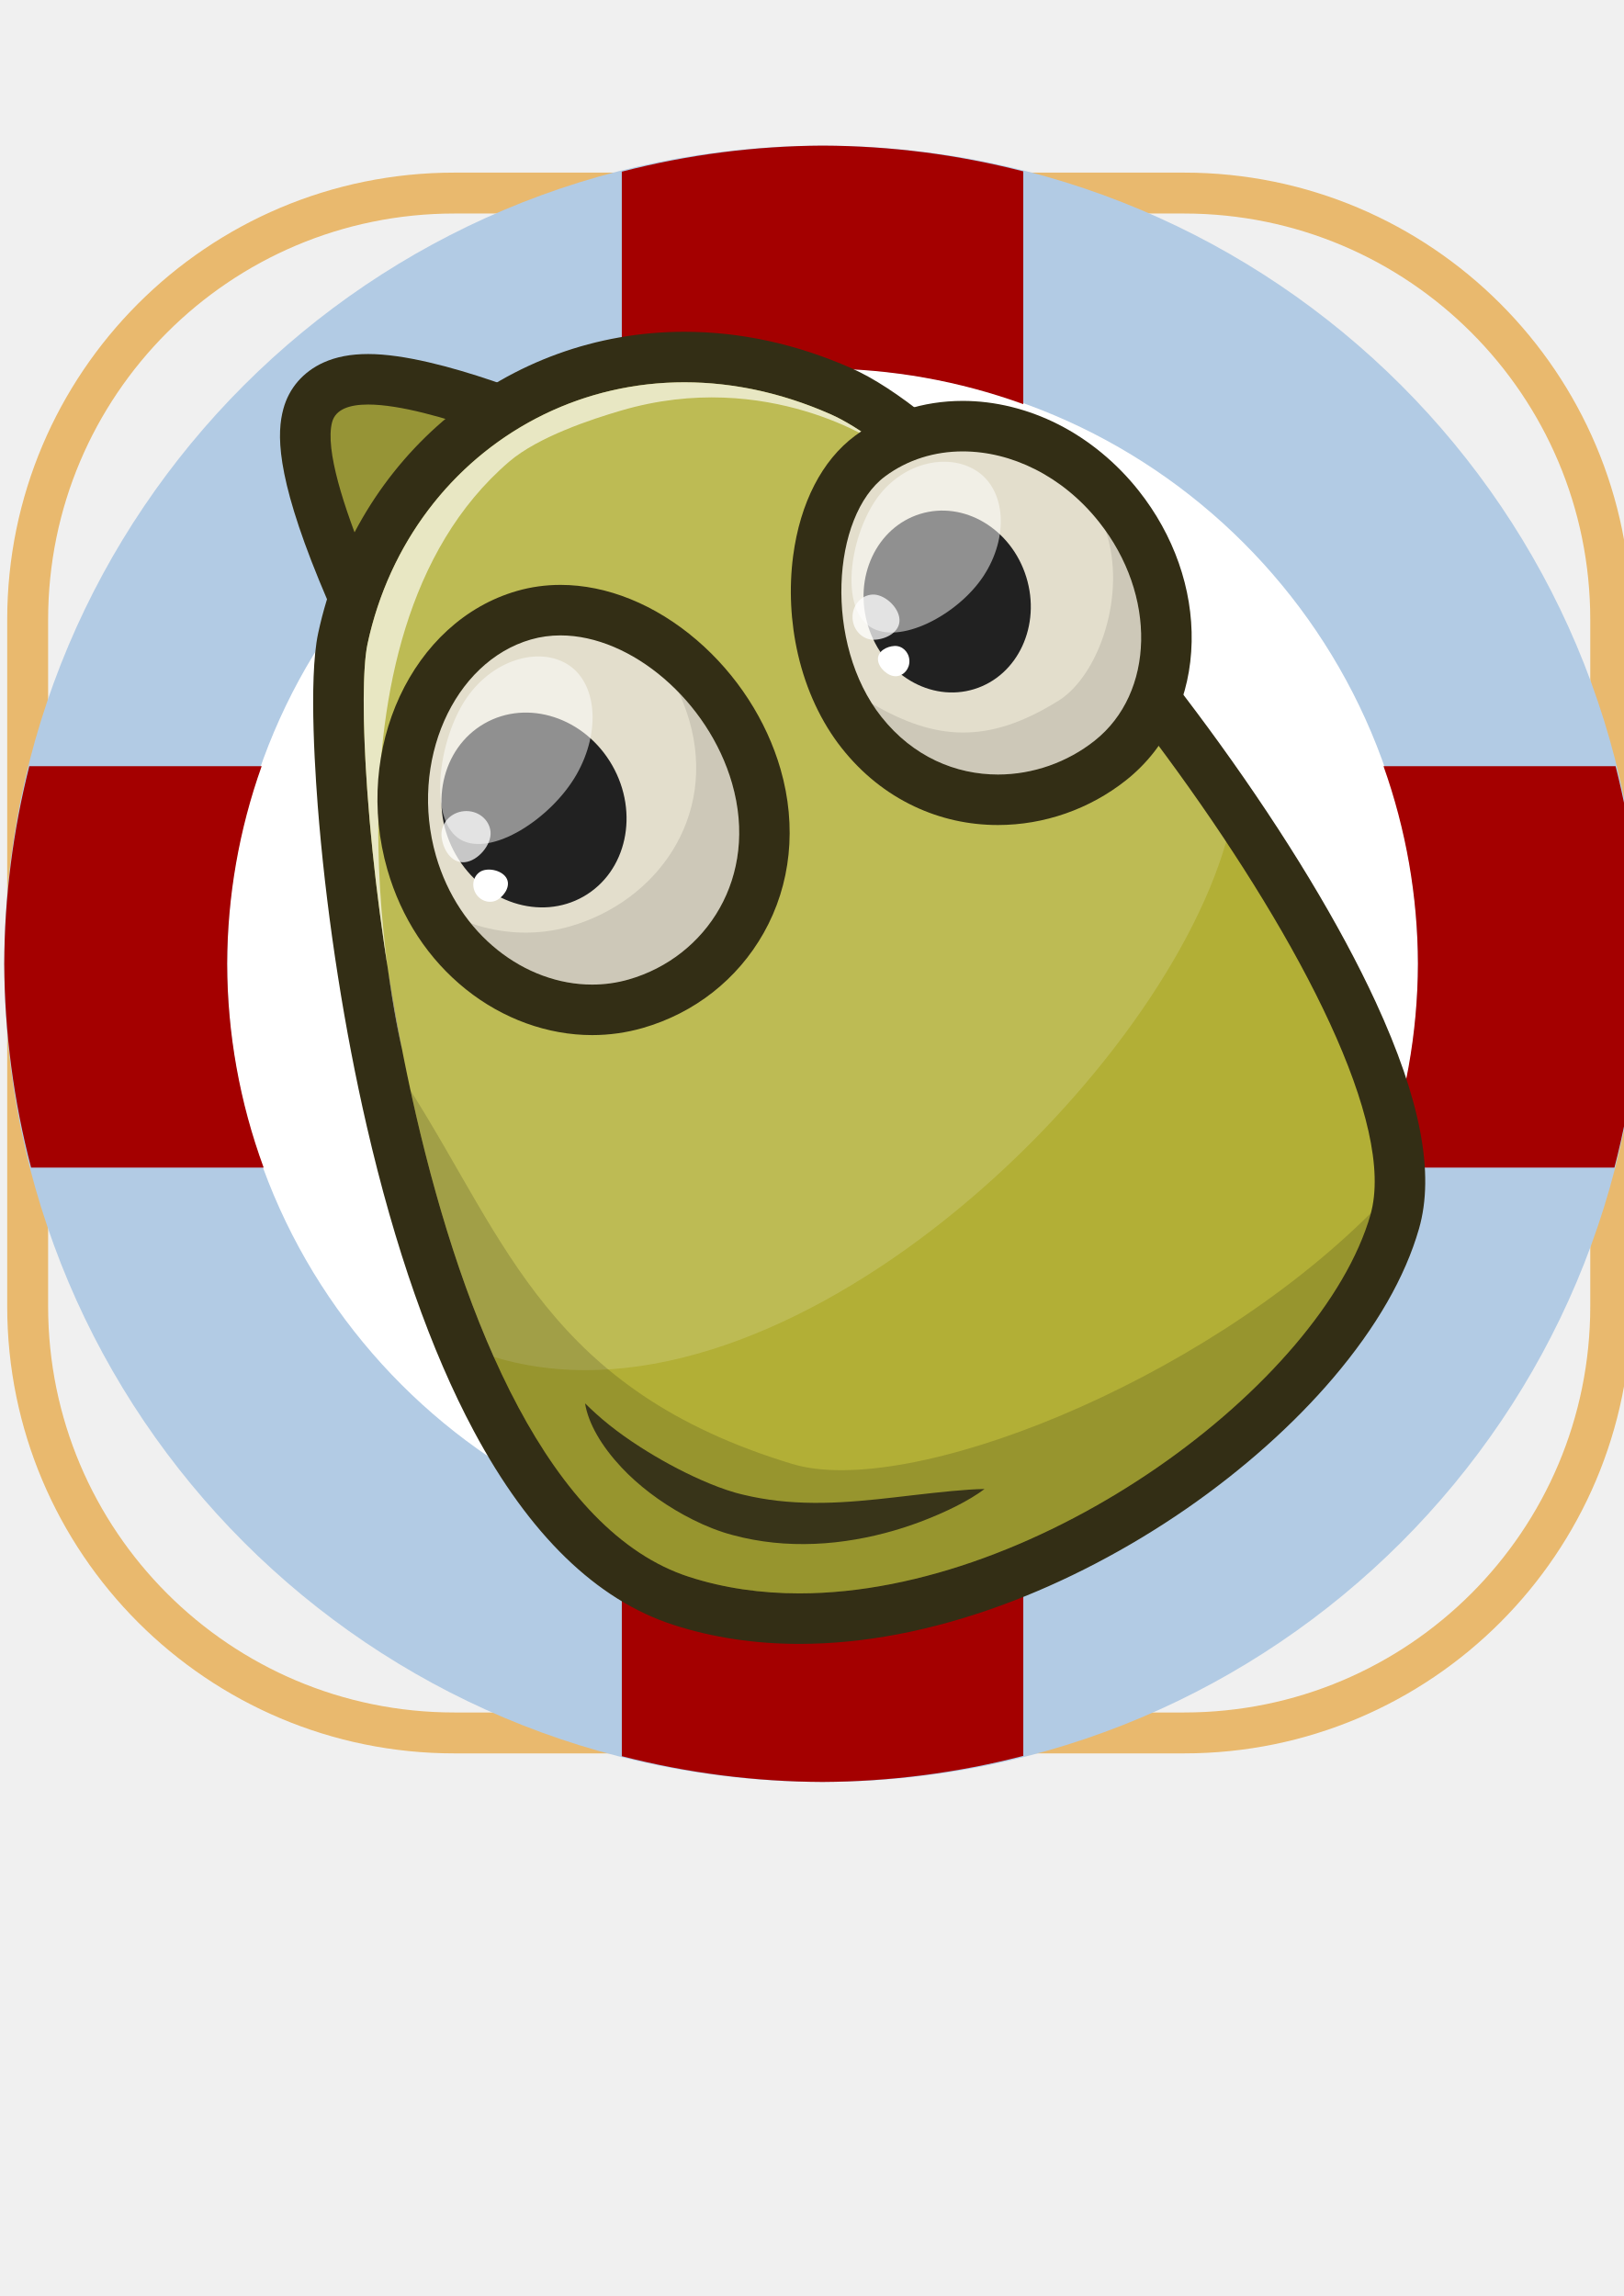
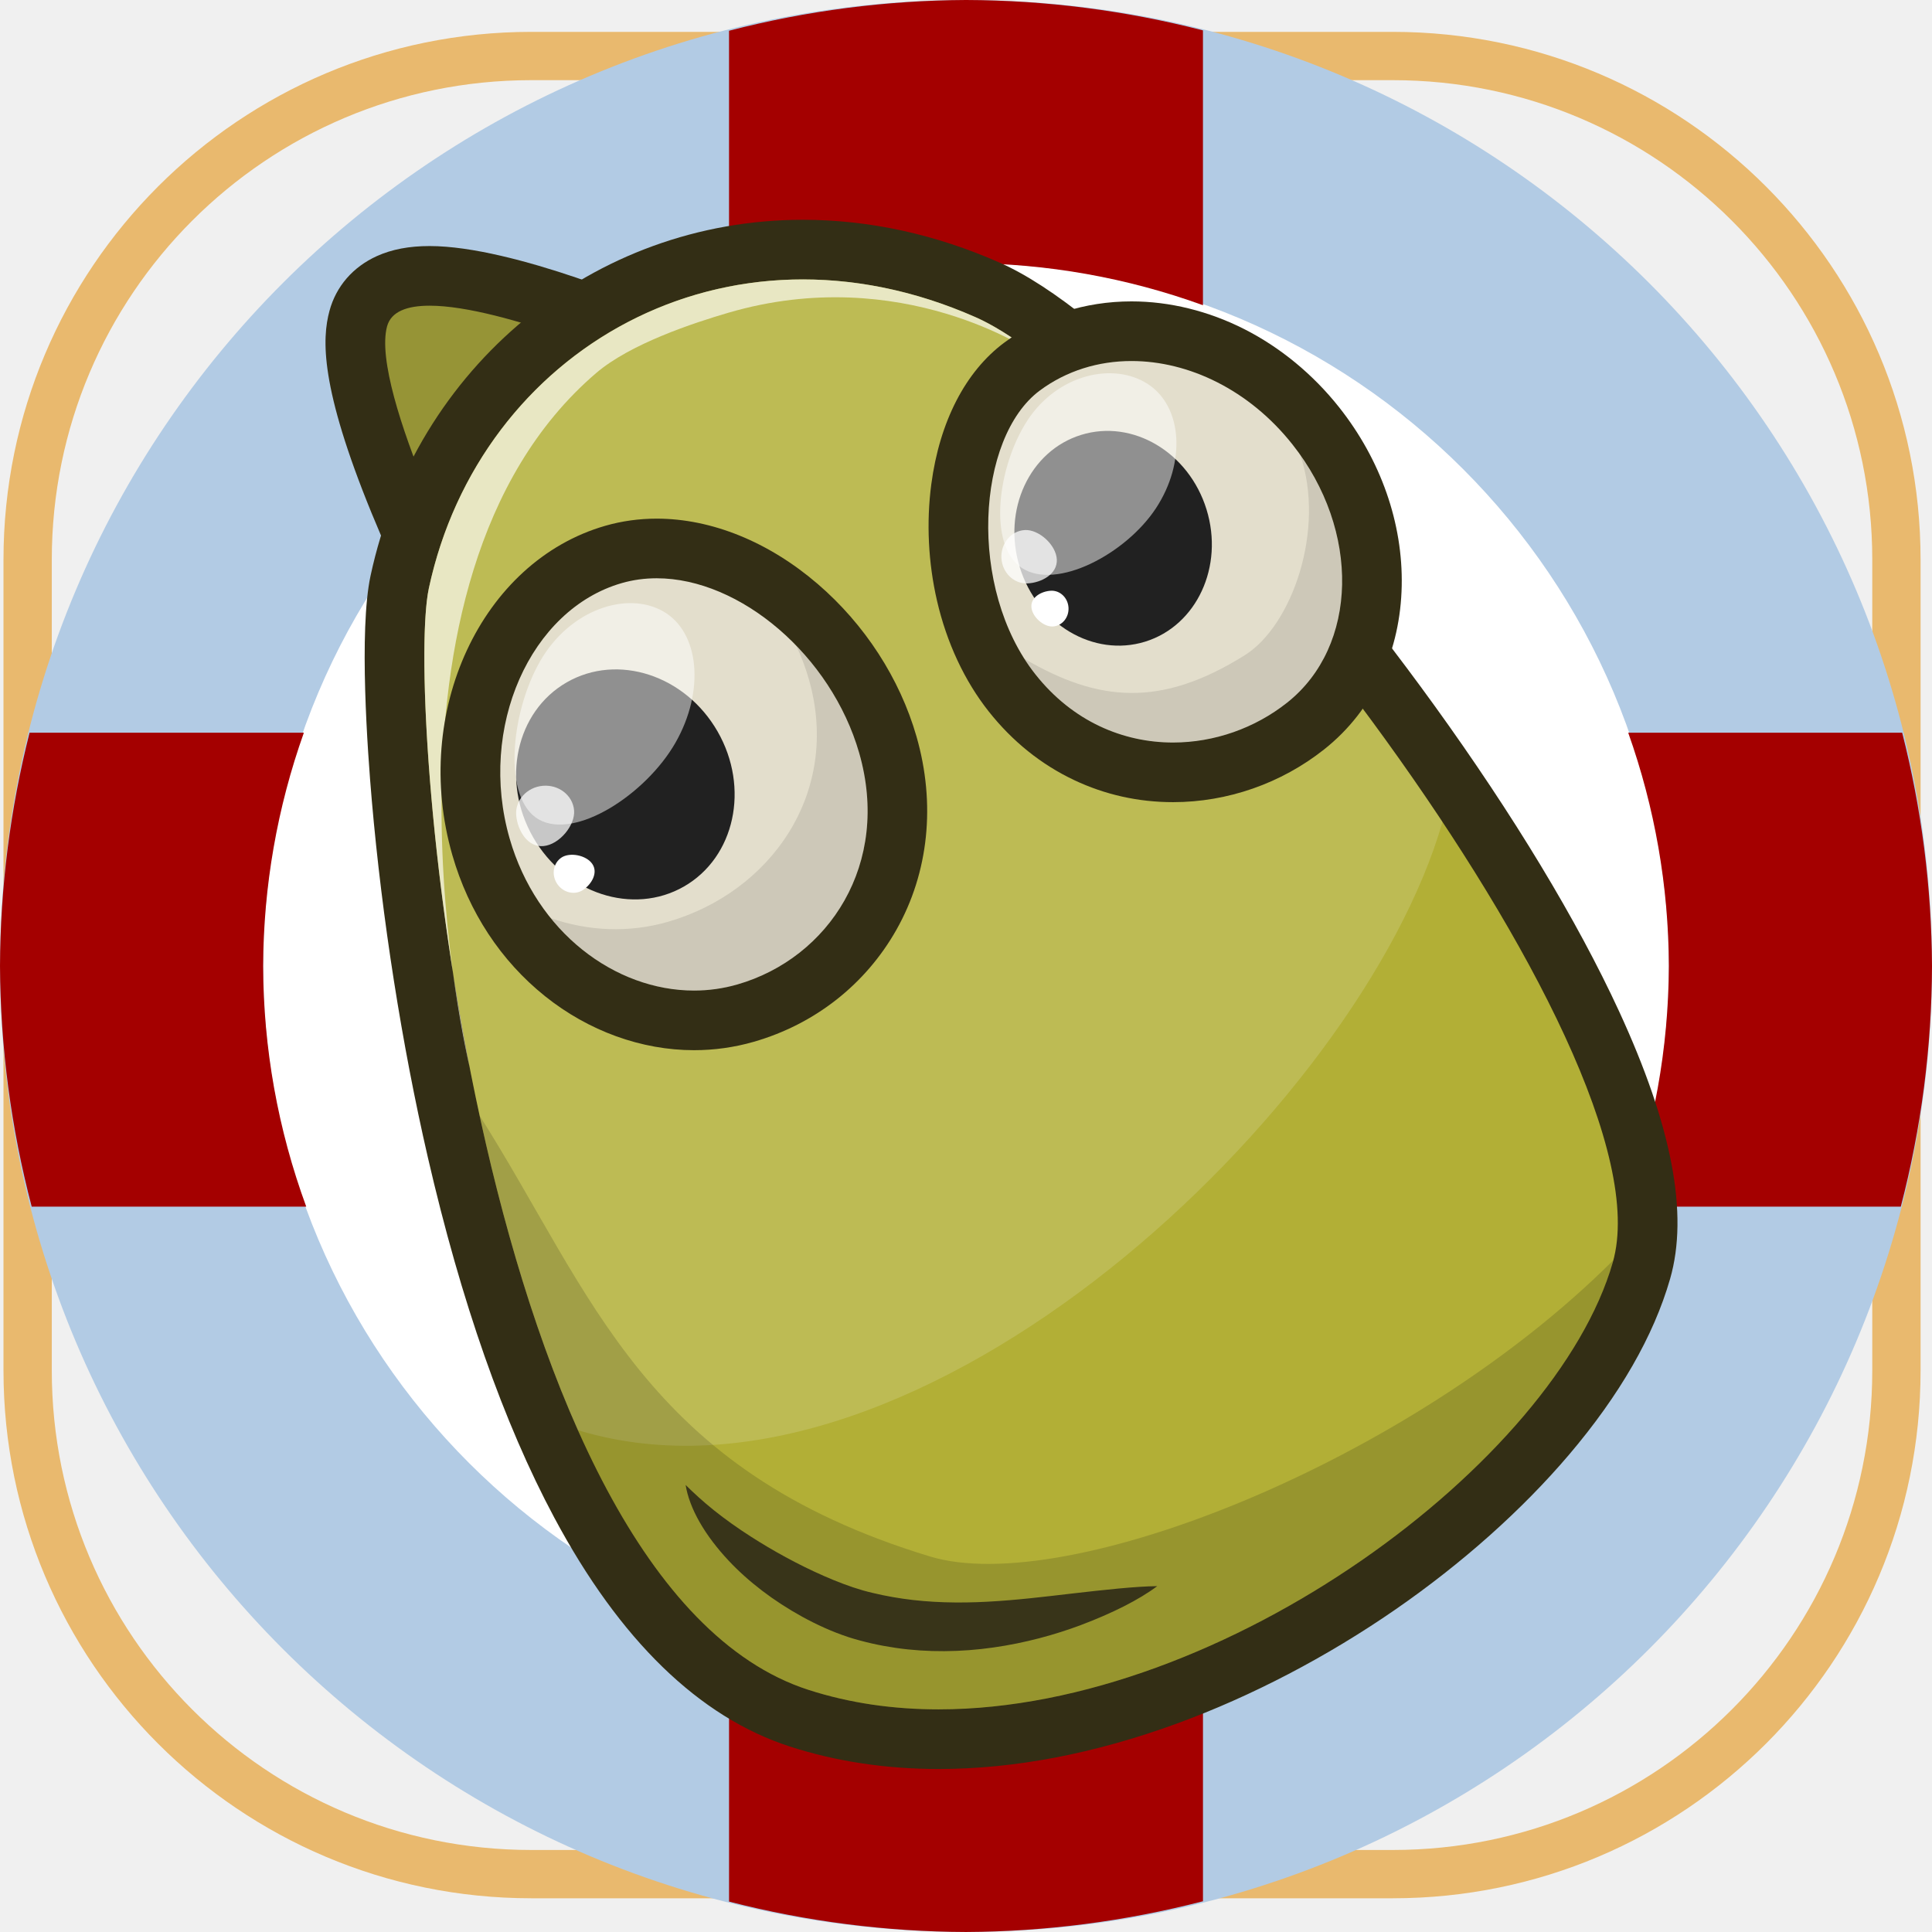
- <svg xmlns="http://www.w3.org/2000/svg" xmlns:xlink="http://www.w3.org/1999/xlink" width="210mm" height="297mm" viewBox="0 0 210 297" version="1.1" id="svg1511">
+ <svg xmlns="http://www.w3.org/2000/svg" xmlns:xlink="http://www.w3.org/1999/xlink" width="800" height="800" viewBox="0 0 211.667 211.667" version="1.1" id="svg1511">
  <defs id="defs1505">
    <linearGradient id="linearGradient3681">
      <stop style="stop-color:#2e3436;stop-opacity:1;" offset="0" id="stop3677" />
      <stop style="stop-color:#2e3436;stop-opacity:0;" offset="1" id="stop3679" />
    </linearGradient>
    <radialGradient gradientTransform="translate(607.0269,456.9016)" id="SVGID_1_" cx="964.327" cy="687.806" r="219.767" gradientUnits="userSpaceOnUse">
      <stop offset="0" style="stop-color:#7B51A1" id="stop382" />
      <stop offset="1" style="stop-color:#533273" id="stop384" />
    </radialGradient>
    <radialGradient id="SVGID_2_" cx="1236.002" cy="766.133" r="205.778" gradientTransform="matrix(-0.9865,-0.1635,-0.1635,0.9865,2830.932,628.349)" gradientUnits="userSpaceOnUse">
      <stop offset="0" style="stop-color:#7B51A1" id="stop511" />
      <stop offset="1" style="stop-color:#533273" id="stop513" />
    </radialGradient>
-     <radialGradient xlink:href="#linearGradient3681" id="radialGradient3683" cx="426.735" cy="150.345" fx="426.735" fy="150.345" r="103.238" gradientTransform="matrix(0.9754785,0,0,0.9754785,322.9604,28.73136)" gradientUnits="userSpaceOnUse" />
+     <radialGradient xlink:href="#linearGradient3681" id="radialGradient3683" cx="426.735" cy="150.345" fx="426.735" fy="150.345" r="103.238" gradientTransform="matrix(0.9754785,0,0,0.9754785,323.4972,47.10721)" gradientUnits="userSpaceOnUse" />
  </defs>
-   <g id="layer1">
-     <g id="g3774" transform="matrix(1.028905,0,0,1.028905,9.333922,-17.11253)" style="stroke-width:0.972">
+   <g id="layer1" transform="translate(0,-85.33334)">
+     <g id="g3774" transform="matrix(1.028905,0,0,1.028905,8.783632,49.38304)" style="stroke-width:0.972">
      <rect rx="53.634" ry="53.634" y="40.905" x="-5.594" height="193.594" width="198.99" id="rect3732" style="opacity:1;fill:none;fill-opacity:1;fill-rule:nonzero;stroke:#e9b96e;stroke-width:5.143;stroke-linejoin:round;stroke-miterlimit:4;stroke-dasharray:none;stroke-dashoffset:0;stroke-opacity:1" />
      <g style="stroke-width:0.975" transform="matrix(0.9963388,0,0,0.9963388,0.3453371,0.5045162)" id="g3730">
        <ellipse style="opacity:1;fill:#ffffff;fill-opacity:1;fill-rule:nonzero;stroke:none;stroke-width:0.516;stroke-linejoin:round;stroke-miterlimit:4;stroke-dasharray:none;stroke-dashoffset:0;stroke-opacity:1" id="path3723" cx="98.111" cy="133.278" rx="96.768" ry="97.27" />
        <g style="stroke-width:0.975" id="g3688" transform="translate(-332.4121,-12.54484)">
          <path id="path3593-9-3" d="M 426.735,47.107 A 103.238,103.238 0 0 0 323.497,150.345 103.238,103.238 0 0 0 426.735,253.583 103.238,103.238 0 0 0 529.973,150.345 103.238,103.238 0 0 0 426.735,47.107 Z m 0,28.121 a 75.116,75.116 0 0 1 75.116,75.116 75.116,75.116 0 0 1 -75.116,75.116 75.116,75.116 0 0 1 -75.116,-75.116 75.116,75.116 0 0 1 75.116,-75.116 z" style="opacity:1;fill:#b2cbe4;fill-opacity:1;fill-rule:nonzero;stroke:none;stroke-width:0.516;stroke-linejoin:round;stroke-miterlimit:4;stroke-dasharray:none;stroke-dashoffset:0;stroke-opacity:1" />
          <path id="path3593-9" d="M 426.735,47.107 A 103.238,103.238 0 0 0 323.497,150.345 103.238,103.238 0 0 0 426.735,253.583 103.238,103.238 0 0 0 529.973,150.345 103.238,103.238 0 0 0 426.735,47.107 Z m 0,28.121 a 75.116,75.116 0 0 1 75.116,75.116 75.116,75.116 0 0 1 -75.116,75.116 75.116,75.116 0 0 1 -75.116,-75.116 75.116,75.116 0 0 1 75.116,-75.116 z" style="opacity:1;fill:url(#radialGradient3683);fill-opacity:1;fill-rule:nonzero;stroke:none;stroke-width:0.516;stroke-linejoin:round;stroke-miterlimit:4;stroke-dasharray:none;stroke-dashoffset:0;stroke-opacity:1" />
          <path id="path3593" d="m 426.735,47.107 a 103.238,103.238 0 0 0 -25.325,3.287 v 29.31 a 75.116,75.116 0 0 1 25.325,-4.475 75.116,75.116 0 0 1 25.324,4.496 V 50.355 A 103.238,103.238 0 0 0 426.735,47.107 Z M 326.657,125.415 a 103.238,103.238 0 0 0 -3.159,24.931 103.238,103.238 0 0 0 3.388,25.718 h 29.34 a 75.116,75.116 0 0 1 -4.606,-25.718 75.116,75.116 0 0 1 4.352,-24.931 z m 170.851,0 a 75.116,75.116 0 0 1 4.344,24.931 75.116,75.116 0 0 1 -4.64,25.718 h 29.426 a 103.238,103.238 0 0 0 3.336,-25.718 103.238,103.238 0 0 0 -3.187,-24.931 z m -96.096,95.551 v 29.369 a 103.238,103.238 0 0 0 25.325,3.248 103.238,103.238 0 0 0 25.324,-3.287 v -29.31 a 75.116,75.116 0 0 1 -25.324,4.475 75.116,75.116 0 0 1 -25.325,-4.496 z" style="opacity:1;fill:#a40000;fill-opacity:1;fill-rule:nonzero;stroke:none;stroke-width:0.516;stroke-linejoin:round;stroke-miterlimit:4;stroke-dasharray:none;stroke-dashoffset:0;stroke-opacity:1" />
        </g>
      </g>
      <g transform="matrix(0.2645833,0,0,0.2645833,-230.2952,33.9341)" id="g618" style="stroke-width:0.972">
        <g id="g558" style="stroke-width:0.972">
          <path id="path554" d="m 1020.482,253.249 c -0.461,-0.903 -11.414,-22.394 -21.677,-47.478 -19.644,-48.011 -18.814,-65.072 -16.48,-73.729 1.733,-6.43 7.768,-17.216 28.713,-17.216 32.045,0 89.901,25.383 92.348,26.463 l 13.405,5.919 -87.268,123.732 z" style="fill:#969436;stroke-width:0.972" />
          <path id="path556" d="m 1011.038,126.826 c 29.882,0 87.501,25.441 87.501,25.441 l -67.371,95.521 c 0,0 -44.265,-86.623 -37.257,-112.623 1.624,-6.025 8.112,-8.339 17.127,-8.339 m 0,-24 c -8.252,0 -15.188,1.319 -21.204,4.033 -9.653,4.355 -16.435,12.189 -19.096,22.06 -3.022,11.212 -3.825,30.595 16.961,81.396 10.452,25.546 21.627,47.473 22.097,48.394 l 18.082,35.384 22.902,-32.473 67.371,-95.521 16.893,-23.95 -26.811,-11.838 c -6.372,-2.812 -63.231,-27.485 -97.195,-27.485 z" style="fill:#332e15;stroke-width:0.972" />
        </g>
        <g id="g564" style="stroke-width:0.972">
          <path id="path560" d="m 1215.887,703.731 c -19.931,0 -38.836,-2.85 -56.189,-8.471 C 1083.74,670.66 1042.888,557.422 1021.993,466.759 999.211,367.915 993.159,265.273 999,238.038 c 16.9,-78.769 83.622,-133.781 162.257,-133.781 24.995,0 50.056,5.479 74.486,16.285 38.184,16.89 108.034,88.488 169.862,174.114 31.421,43.516 56.732,85.388 73.196,121.089 19.828,42.996 26.534,76.444 19.933,99.415 -11.979,41.674 -51.543,88.968 -105.835,126.511 -57.032,39.438 -121.556,62.06 -177.012,62.06 0,0 0,0 0,0 z" style="fill:#b2af36;stroke-width:0.972" />
          <path id="path562" d="m 1161.257,116.257 c 22.461,0 46.013,4.812 69.632,15.259 73.539,32.527 280.99,294.468 256.313,380.329 -23.004,80.034 -156.229,179.886 -271.314,179.886 -18.113,0 -35.778,-2.474 -52.492,-7.887 -132.1,-42.783 -162.904,-395.533 -152.661,-443.29 15.734,-73.344 77.402,-124.297 150.522,-124.297 m 10e-4,-24 c -84.346,0 -155.893,58.912 -173.99,143.263 -4.719,22.002 -1.215,70.623 0.511,90.505 4.105,47.294 12.103,98.232 22.52,143.429 13.417,58.214 30.545,107.036 50.909,145.112 26.36,49.287 58.253,80.277 94.792,92.111 18.55,6.008 38.699,9.055 59.887,9.055 30.424,0 62.705,-6.161 95.948,-18.311 29.894,-10.926 60.285,-26.791 87.89,-45.879 26.838,-18.559 50.992,-40.095 69.85,-62.281 20.4,-24.001 34.091,-47.816 40.693,-70.785 7.524,-26.18 0.796,-61.427 -20.568,-107.755 -16.783,-36.393 -42.498,-78.956 -74.365,-123.089 -29.061,-40.246 -61.957,-79.917 -92.631,-111.705 -33.559,-34.778 -61.184,-57.104 -82.106,-66.358 -25.97,-11.488 -52.663,-17.312 -79.34,-17.312 z" style="fill:#332e15;stroke-width:0.972" />
        </g>
        <g id="g568" style="stroke-width:0.972">
          <path id="path566" d="m 1010.733,240.554 c 20.569,-95.873 119.642,-153.497 220.155,-109.038 41.754,18.469 126.678,110.897 187.771,203.061 -33.113,115.19 -209.441,282.709 -344.125,245.894 -1.288,-0.353 -2.563,-0.737 -3.828,-1.145 -54.121,-121.385 -67.164,-305.243 -59.973,-338.772 z" style="opacity:0.15;fill:#ffffff;stroke-width:0.972" />
        </g>
        <path id="path570" d="m 1212.482,630.217 c 54.826,16.614 193.748,-38.142 274.953,-119.272 -0.078,0.3 -0.15,0.605 -0.234,0.9 -26.625,92.631 -200.896,211.809 -323.807,171.999 -68.543,-22.199 -109.811,-127.848 -132.227,-231.043 45.697,72.018 65.815,142.416 181.315,177.416 z" style="fill-opacity:0.15;stroke-width:0.972" />
        <path id="path572" d="m 1010.733,240.554 c 20.569,-95.873 119.642,-153.497 220.155,-109.038 6.615,2.925 14.316,7.716 22.832,14.059 0,0 -52.686,-36.315 -122.4,-15.924 -14.045,4.107 -39.488,12.467 -53.318,24.333 -97.912,84 -50.896,279.115 -50.896,279.115 v -10e-4 C 1009.8,344.566 1006.146,261.95 1010.735,240.554 Z" style="fill:#ffffff;fill-opacity:0.65;stroke-width:0.972" />
        <g id="g580" style="stroke-width:0.972">
          <g id="g578" style="stroke-width:0.972">
            <g id="g576" style="stroke-width:0.972">
              <path id="path574" d="m 1131.376,631.877 c 7.917,8.448 18.148,16.278 29.651,22.593 5.771,3.154 11.832,5.954 18.402,8.131 l 1.305,0.415 1.197,0.361 2.401,0.672 c 1.603,0.435 3.209,0.826 4.813,1.19 3.21,0.726 6.418,1.303 9.589,1.762 12.694,1.854 26.271,1.679 39.087,-0.157 12.841,-1.811 24.943,-5.143 35.417,-9.081 12.264,-4.624 23.278,-10.092 30.626,-15.623 -8.614,0.077 -21.716,1.523 -34.41,2.988 -10.672,1.244 -22.238,2.662 -33.85,3.274 -11.611,0.633 -23.254,0.369 -34.031,-1.199 -2.693,-0.391 -5.408,-0.856 -8.125,-1.418 -1.357,-0.286 -2.719,-0.579 -4.076,-0.911 l -2.038,-0.503 -1.924,-0.518 c -5.169,-1.48 -10.554,-3.558 -15.784,-5.849 -10.498,-4.615 -20.503,-10.16 -29.248,-15.766 -5.211,-3.336 -10.318,-6.941 -14.823,-10.553 -4.518,-3.598 -8.409,-7.227 -11.478,-10.253 0.715,4.544 2.651,9.761 5.656,14.996 2.994,5.25 7.018,10.514 11.643,15.449 z" style="fill:#383419;stroke-width:0.972" />
            </g>
          </g>
        </g>
        <g id="g616" style="stroke-width:0.972">
          <g id="g586" style="stroke-width:0.972">
            <path id="path582" d="m 1310.234,314.628 c -25.451,0 -48.451,-11.342 -64.764,-31.934 -16.664,-21.037 -24.571,-52.615 -20.637,-82.409 2.896,-21.937 11.645,-39.325 24.633,-48.96 12.546,-9.309 27.78,-14.229 44.057,-14.229 27.538,0 55.263,14.246 74.164,38.108 31.545,39.82 29.704,94.006 -4.104,120.789 -15.17,12.017 -34.116,18.635 -53.347,18.635 0,0 0,0 0,0 z" style="fill:#e3decc;stroke-width:0.972" />
            <path id="path584" d="m 1293.523,149.096 c 22.986,0 47.353,11.586 64.758,33.56 27.48,34.689 26.518,81.222 -2.148,103.931 -12.983,10.285 -29.336,16.042 -45.897,16.042 -20.009,0 -40.323,-8.405 -55.358,-27.385 -27.479,-34.69 -23.717,-95.395 1.74,-114.281 10.766,-7.99 23.603,-11.867 36.905,-11.867 m 0,-24 c -18.87,0 -36.578,5.738 -51.207,16.592 -15.619,11.588 -26.054,31.84 -29.379,57.026 -2.025,15.336 -1.232,31.529 2.295,46.827 3.894,16.891 11.097,32.315 20.831,44.604 9.541,12.044 21.104,21.331 34.366,27.604 12.457,5.892 25.85,8.879 39.805,8.879 21.927,0 43.52,-7.539 60.801,-21.229 10.017,-7.935 17.832,-17.96 23.229,-29.798 5.039,-11.051 7.728,-23.161 7.993,-35.992 0.521,-25.196 -8.415,-50.716 -25.163,-71.857 -10.515,-13.274 -23.743,-24.177 -38.254,-31.527 -14.373,-7.281 -30.044,-11.129 -45.317,-11.129 z" style="fill:#332e15;stroke-width:0.972" />
          </g>
          <path id="path588" d="m 1339.061,267.518 c 19.188,-11.998 32.578,-50.792 22.346,-80.667 24.219,34.161 22.254,77.929 -5.273,99.736 -28.668,22.709 -73.775,23.347 -101.256,-11.343 -1.604,-2.025 -3.094,-4.141 -4.488,-6.329 29.833,17.431 54.844,19.752 88.671,-1.397 z" style="fill-opacity:0.1;stroke-width:0.972" />
          <g id="g594" style="stroke-width:0.972">
            <path id="path590" d="m 1117.441,414.448 c -38.642,-0.003 -73.895,-28.73 -85.729,-69.859 -6.973,-24.236 -5.382,-49.916 4.48,-72.308 10.027,-22.768 27.839,-39.296 48.866,-45.348 5.551,-1.597 11.391,-2.407 17.358,-2.407 39.424,0 80.283,34.681 93.021,78.956 6.911,24.017 4.436,48.369 -6.969,68.57 -10.872,19.259 -28.733,33.281 -50.292,39.485 -6.712,1.932 -13.687,2.911 -20.73,2.911 -10e-4,0 0,0 0,0 z" style="fill:#e3decc;stroke-width:0.972" />
            <path id="path592" d="m 1102.417,236.527 c 33.678,0 70.246,31.195 81.489,70.273 12.836,44.608 -12.184,82.597 -49.047,93.205 -5.729,1.648 -11.573,2.443 -17.418,2.443 -31.764,0 -63.355,-23.502 -74.197,-61.178 -12.835,-44.608 8.271,-92.197 45.133,-102.805 4.57,-1.314 9.274,-1.938 14.04,-1.938 m 0,-24 c -7.09,0 -14.047,0.967 -20.677,2.875 -49.903,14.361 -78.094,75.041 -61.561,132.505 6.591,22.904 19.495,42.551 37.319,56.818 17.501,14.009 38.789,21.724 59.942,21.724 8.171,0 16.264,-1.137 24.055,-3.379 24.602,-7.079 44.994,-23.102 57.424,-45.117 13,-23.027 15.858,-50.653 8.051,-77.789 -6.702,-23.292 -20.819,-45.083 -39.752,-61.355 -19.718,-16.949 -42.732,-26.282 -64.801,-26.282 z" style="fill:#332e15;stroke-width:0.972" />
          </g>
          <g id="g598" style="stroke-width:0.972">
            <path id="path596" d="m 1106.895,374.799 c 41.234,-11.865 69.949,-51.821 56.738,-97.736 -1.324,-4.606 -3.027,-9.095 -5.051,-13.435 11.492,11.878 20.623,26.833 25.324,43.172 12.836,44.608 -12.184,82.597 -49.047,93.205 -26.695,7.681 -56.029,-3.18 -75.062,-26.691 15.01,5.225 31.4,6.003 47.098,1.485 z" style="opacity:0.1;stroke-width:0.972" />
          </g>
          <path id="path600" d="m 1052.709,340.779 c 13.018,22.693 40.189,31.557 60.688,19.799 20.494,-11.76 26.555,-39.689 13.539,-62.382 -13.02,-22.694 -40.192,-31.557 -60.687,-19.799 -20.497,11.76 -26.561,39.689 -13.54,62.382 z" style="fill:#212121;stroke-width:0.972" />
          <ellipse id="ellipse602" ry="43.556" rx="39.34" cy="220.413" cx="1286.098" transform="matrix(-0.9553,0.2956,-0.2956,-0.9553,2579.878,50.8219)" style="fill:#212121;stroke-width:0.972" />
          <path id="path604" d="m 1045.89,331.963 c 0.532,6.009 4.521,12.912 10.953,12.341 6.432,-0.571 12.869,-8.399 12.336,-14.407 -0.533,-6.01 -6.18,-10.417 -12.61,-9.848 -6.431,0.571 -11.213,5.904 -10.679,11.914 z" style="fill:#ffffff;fill-opacity:0.75;stroke-width:0.972" />
          <path id="path606" d="m 1072.838,361.929 c 3.35,-2.258 6.105,-6.835 3.689,-10.421 -2.418,-3.587 -9.094,-4.827 -12.447,-2.568 -3.35,2.26 -4.105,6.998 -1.689,10.585 2.418,3.587 7.093,4.663 10.447,2.404 z" style="fill:#ffffff;stroke-width:0.972" />
          <path id="path608" d="m 1251.744,238.587 c 5.539,-0.289 12.016,-3.722 11.709,-9.649 -0.311,-5.928 -7.285,-12.107 -12.822,-11.819 -5.543,0.288 -9.781,5.328 -9.475,11.256 0.311,5.927 5.047,10.5 10.588,10.212 z" style="fill:#ffffff;fill-opacity:0.75;stroke-width:0.972" />
          <path id="path610" d="m 1261.048,241.543 c -3.711,0.204 -8.043,2.518 -7.824,6.489 0.215,3.97 4.902,8.097 8.613,7.894 3.711,-0.204 6.541,-3.589 6.322,-7.559 -0.217,-3.972 -3.4,-7.028 -7.111,-6.824 z" style="fill:#ffffff;stroke-width:0.972" />
          <path id="path612" d="m 1251.715,172.865 c -12.117,18.451 -16.211,50.396 -2.334,59.511 13.875,9.113 41.861,-5.598 53.98,-24.048 12.117,-18.451 10.693,-40.795 -3.184,-49.908 -13.876,-9.114 -36.345,-4.005 -48.462,14.445 z" style="fill:#ffffff;fill-opacity:0.5;stroke-width:0.972" />
          <path id="path614" d="m 1055.486,269.933 c -11.934,20.832 -15.15,55.273 -0.531,63.648 14.621,8.376 43.064,-9.999 54.998,-30.83 11.934,-20.832 9.756,-44.509 -4.865,-52.883 -14.619,-8.376 -37.67,-0.767 -49.602,20.065 z" style="fill:#ffffff;fill-opacity:0.5;stroke-width:0.972" />
        </g>
      </g>
    </g>
  </g>
</svg>
